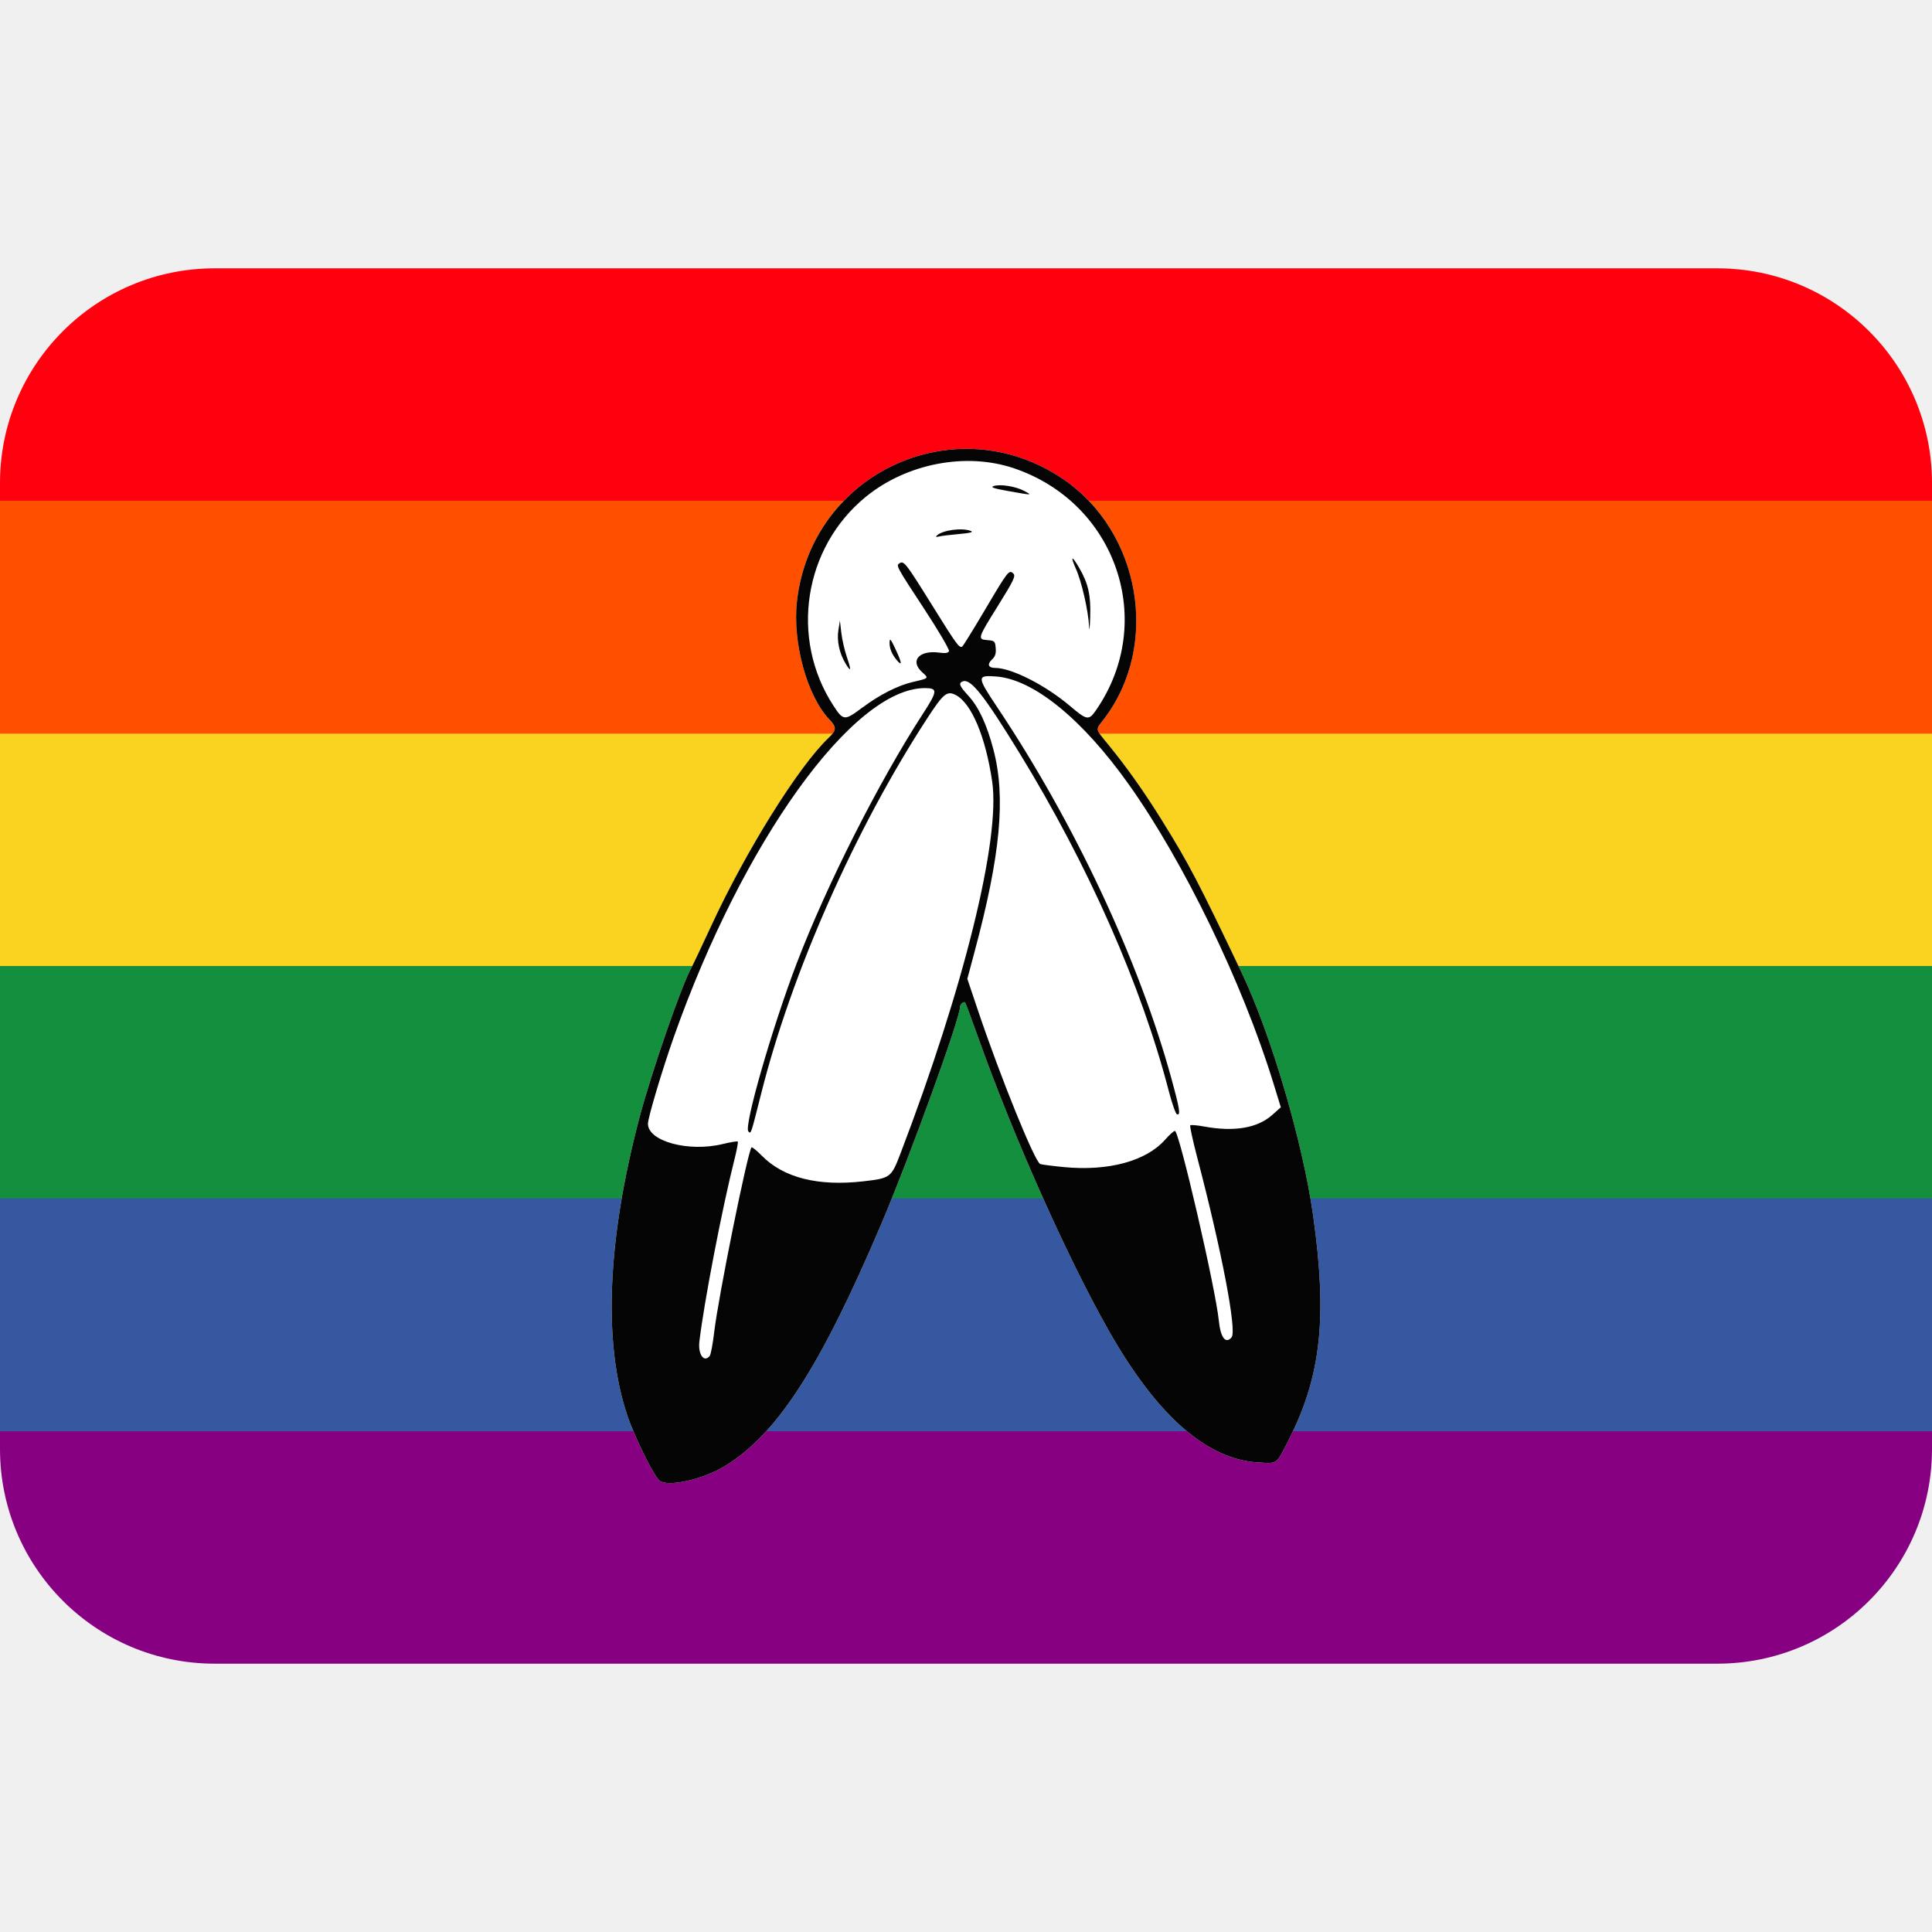
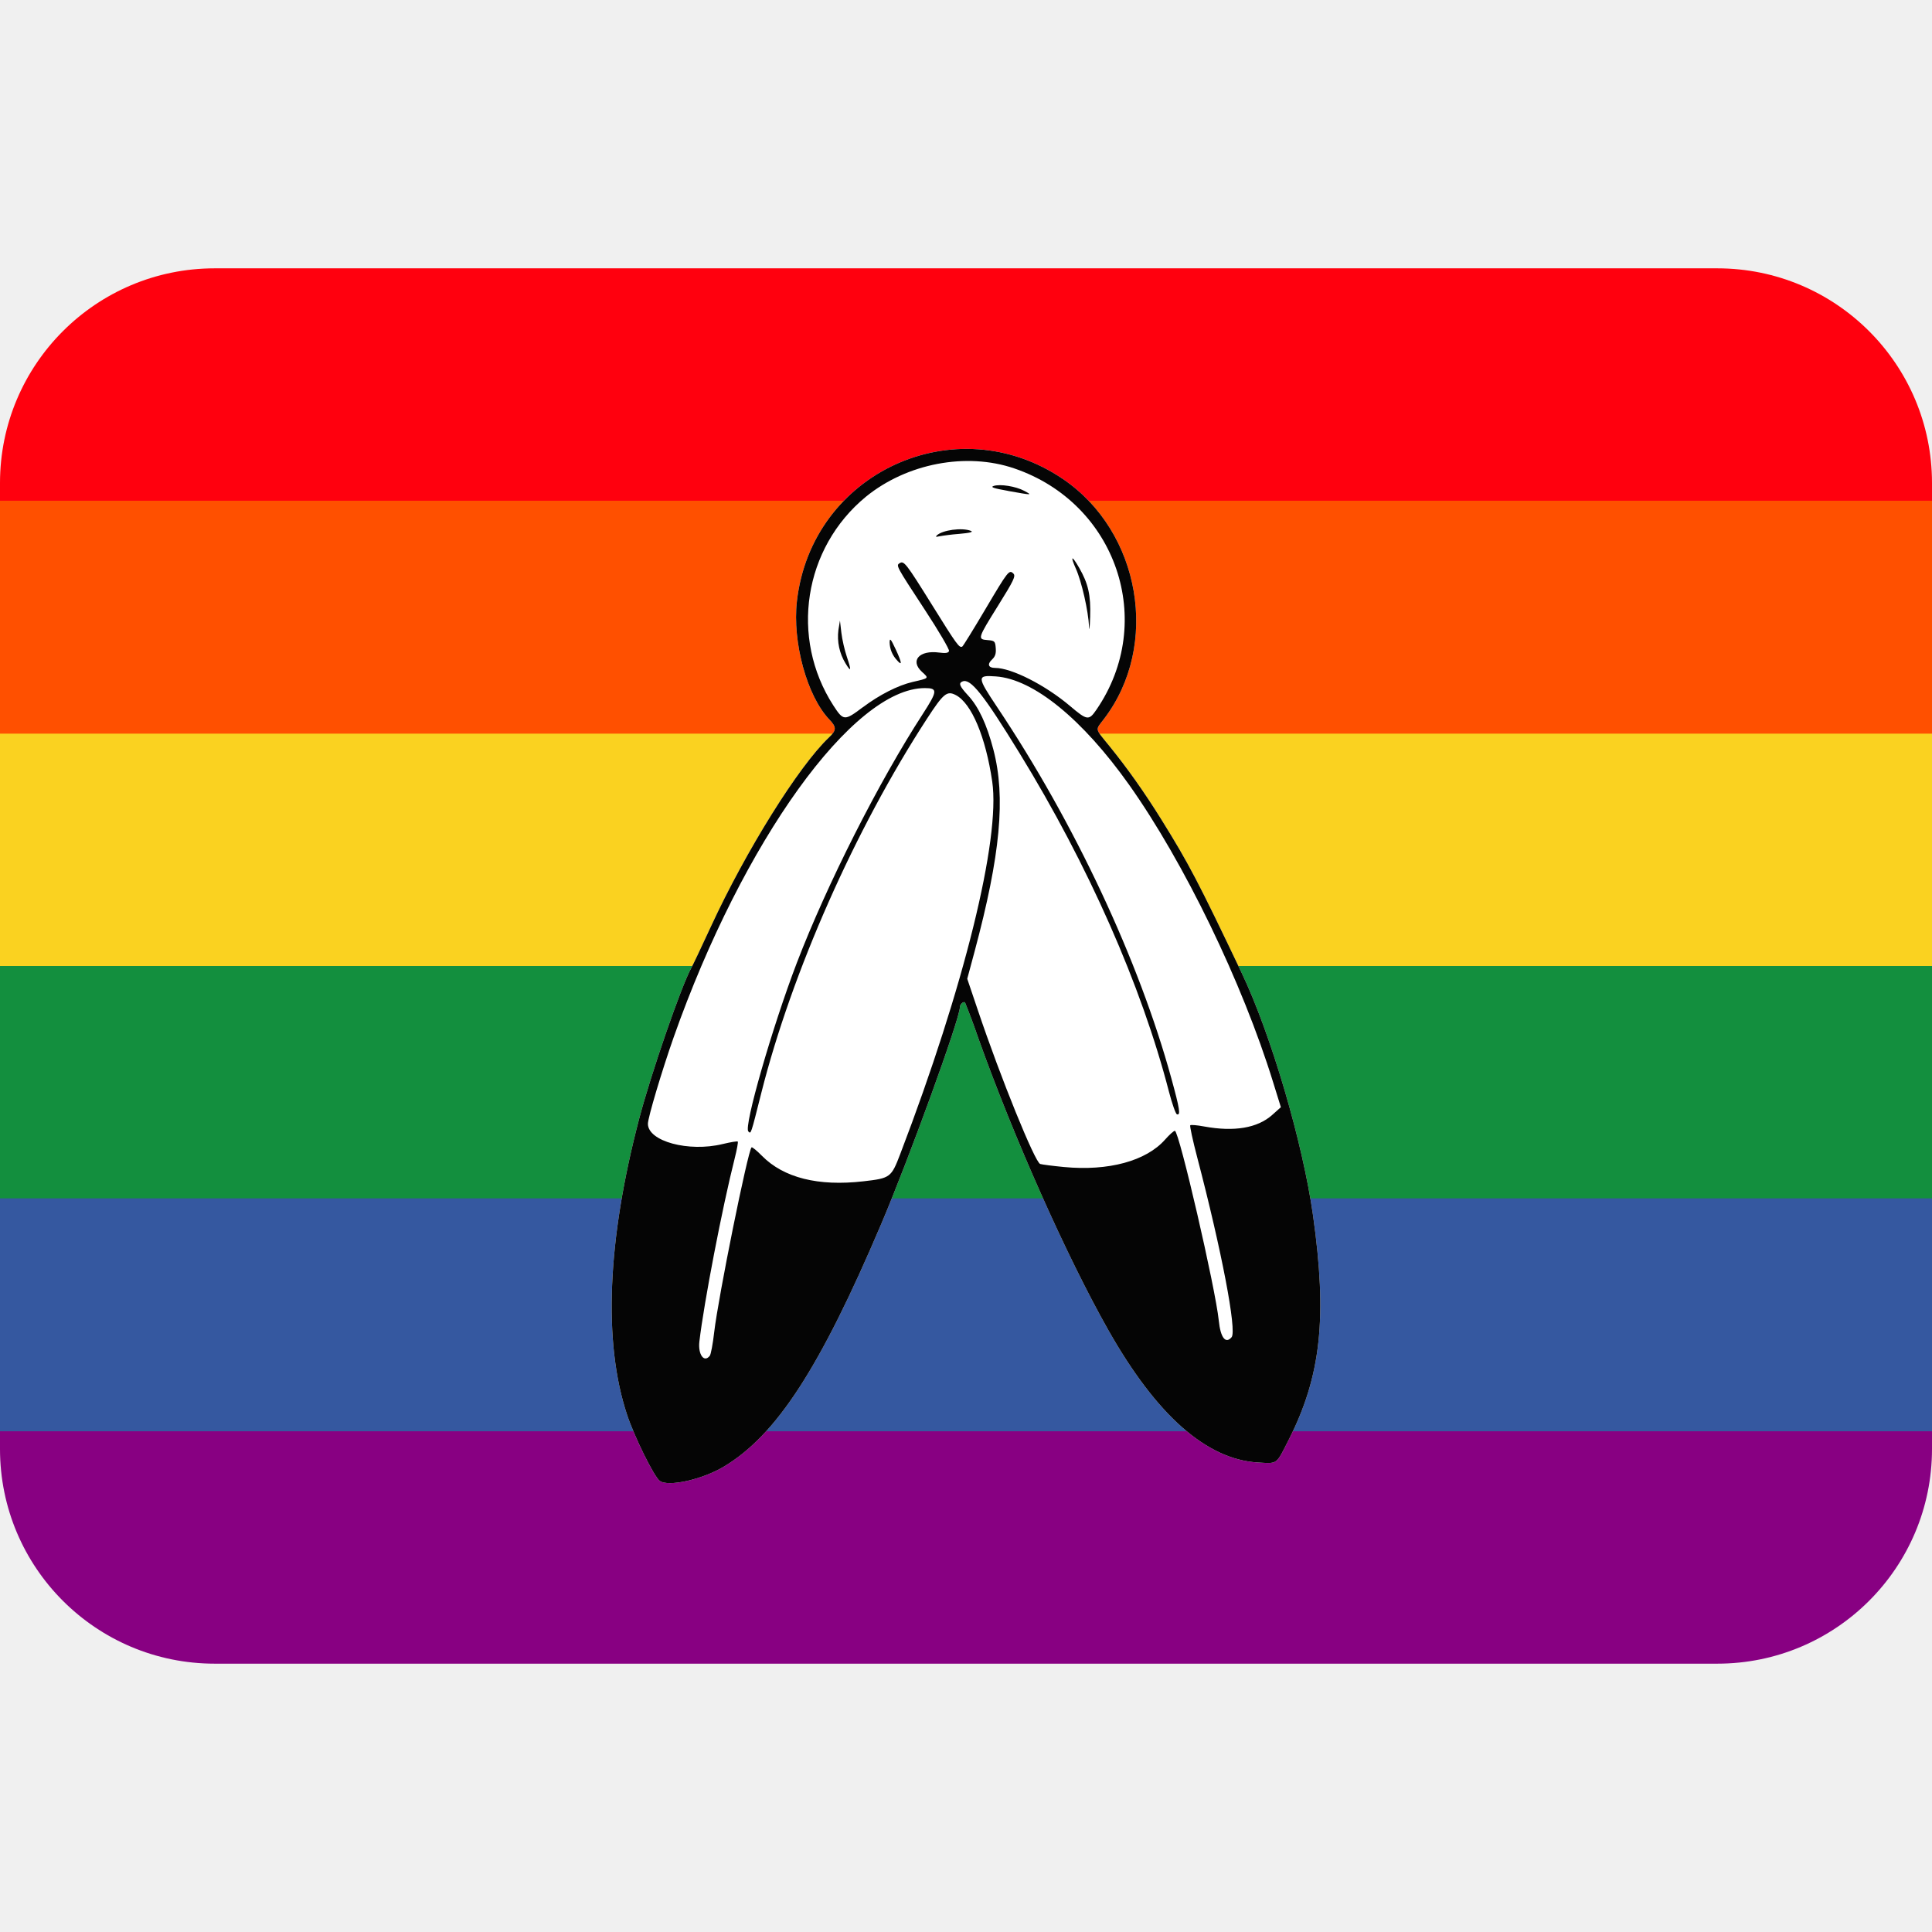
- <svg xmlns="http://www.w3.org/2000/svg" viewBox="0 0 45 45" style="enable-background:new 0 0 45 45;" xml:space="preserve" version="1.1" id="svg2">
-   <defs id="defs6">
-     <clipPath id="clipPath16-0" clipPathUnits="userSpaceOnUse">
-       <path id="path18-1" d="M 0,36 36,36 36,0 0,0 0,36 Z" />
-     </clipPath>
-     <clipPath id="clipPath16-4" clipPathUnits="userSpaceOnUse">
-       <path id="path18-5" d="M 0,36 H 36 V 0 H 0 Z" />
-     </clipPath>
-     <clipPath id="clipPath16-4-3" clipPathUnits="userSpaceOnUse">
-       <path id="path18-5-1" d="M 0,36 H 36 V 0 H 0 Z" />
-     </clipPath>
-     <clipPath id="clipPath16-1" clipPathUnits="userSpaceOnUse">
-       <path id="path18-2" d="M 0,36 H 36 V 0 H 0 Z" />
-     </clipPath>
-     <clipPath clipPathUnits="userSpaceOnUse" id="clipPath16-2">
-       <path d="M 0,36 36,36 36,0 0,0 0,36 Z" id="path18-3" />
-     </clipPath>
-     <clipPath clipPathUnits="userSpaceOnUse" id="clipPath16-40">
-       <path d="M 4,31 C 1.791,31 0,29.209 0,27 V 27 9 C 0,6.791 1.791,5 4,5 v 0 h 28 c 2.209,0 4,1.791 4,4 v 0 18 c 0,2.209 -1.791,4 -4,4 v 0 z" id="path18-7" />
-     </clipPath>
-     <clipPath clipPathUnits="userSpaceOnUse" id="clipPath18">
-       <path d="M 0,36 36,36 36,0 0,0 0,36 Z" id="path20-5" />
-     </clipPath>
-     <clipPath id="clipPath16" clipPathUnits="userSpaceOnUse">
-       <path id="path18-4" d="M 0,36 36,36 36,0 0,0 0,36 Z" />
-     </clipPath>
-     <clipPath id="clipPath16-9" clipPathUnits="userSpaceOnUse">
-       <path id="path18-6" d="M 4,31 C 1.791,31 0,29.209 0,27 L 0,27 0,9 C 0,6.791 1.791,5 4,5 l 0,0 28,0 c 2.209,0 4,1.791 4,4 l 0,0 0,18 c 0,2.209 -1.791,4 -4,4 l 0,0 -28,0 z" />
-     </clipPath>
-     <clipPath clipPathUnits="userSpaceOnUse" id="clipPath5047">
-       <path style="fill:#5bcefa;fill-opacity:1;fill-rule:nonzero;stroke:none" d="m 25.204,-54.863 0,0.047 0,2.453 c 0,2.761 2.233,5 4.988,5 l 34.924,0 c 2.755,0 4.988,-2.239 4.988,-5 l 0,-2.453 0,-0.047 0,-6.866 0,-12.431 c 0,-3.15 -2.233,-5.703 -4.988,-5.703 l -34.924,0 c -2.755,0 -4.988,2.553 -4.988,5.703 l 0,12.431 z" id="path5049" />
-     </clipPath>
-     <clipPath clipPathUnits="userSpaceOnUse" id="clipPath5116">
-       <path id="path5118" d="m -19,-39.039 0,0.047 0,2.453 c 0,2.761 2.238,5 4.999,5 l 35.002,0 c 2.761,0 4.999,-2.239 4.999,-5 l 0,-2.453 0,-0.047 0,-6.866 0,-12.431 c 0,-3.15 -2.238,-5.703 -4.999,-5.703 l -35.002,0 c -2.761,0 -4.999,2.553 -4.999,5.703 l 0,12.431 z" style="fill:#333ebd;fill-opacity:1;fill-rule:nonzero;stroke:none" />
-     </clipPath>
-     <clipPath clipPathUnits="userSpaceOnUse" id="clipPath5116-2">
-       <path id="path5118-6" d="m -19,-39.039 0,0.047 0,2.453 c 0,2.761 2.238,5 4.999,5 l 35.002,0 c 2.761,0 4.999,-2.239 4.999,-5 l 0,-2.453 0,-0.047 0,-6.866 0,-12.431 c 0,-3.15 -2.238,-5.703 -4.999,-5.703 l -35.002,0 c -2.761,0 -4.999,2.553 -4.999,5.703 l 0,12.431 z" style="fill:#333ebd;fill-opacity:1;fill-rule:nonzero;stroke:none" />
-     </clipPath>
-     <clipPath clipPathUnits="userSpaceOnUse" id="clipPath5250">
-       <path id="path5252" d="m -4.646,-44.034 0,0.047 0,2.453 c 0,2.761 2.238,5 4.999,5 l 35.002,0 c 2.761,0 4.999,-2.239 4.999,-5 l 0,-2.453 0,-0.047 0,-6.866 0,-12.431 c 0,-3.15 -2.238,-5.703 -4.999,-5.703 l -35.002,0 c -2.761,0 -4.999,2.553 -4.999,5.703 l 0,12.431 z" style="fill:#000000;fill-opacity:1;fill-rule:nonzero;stroke:none" />
-     </clipPath>
-     <clipPath clipPathUnits="userSpaceOnUse" id="clipPath5277">
-       <path style="fill:#5bcefa;fill-opacity:1;fill-rule:nonzero;stroke:none" d="m 29.62,-97.837 0,0.047 0,2.453 c 0,2.761 2.238,5 4.999,5 l 35.002,0 c 2.761,0 4.999,-2.239 4.999,-5 l 0,-2.453 0,-0.047 0,-6.866 0,-12.431 c 0,-3.15 -2.238,-5.703 -4.999,-5.703 l -35.002,0 c -2.761,0 -4.999,2.553 -4.999,5.703 l 0,12.431 z" id="path5279" />
-     </clipPath>
-     <clipPath clipPathUnits="userSpaceOnUse" id="clipPath5277-8">
-       <path style="fill:#5bcefa;fill-opacity:1;fill-rule:nonzero;stroke:none" d="m 29.62,-97.837 0,0.047 0,2.453 c 0,2.761 2.238,5 4.999,5 l 35.002,0 c 2.761,0 4.999,-2.239 4.999,-5 l 0,-2.453 0,-0.047 0,-6.866 0,-12.431 c 0,-3.15 -2.238,-5.703 -4.999,-5.703 l -35.002,0 c -2.761,0 -4.999,2.553 -4.999,5.703 l 0,12.431 z" id="path5279-0" />
-     </clipPath>
-     <clipPath clipPathUnits="userSpaceOnUse" id="clipPath5326">
-       <path style="fill:#5bcefa;fill-opacity:1;fill-rule:nonzero;stroke:none" d="m 79.511,-96.665 0,0.047 0,2.453 c 0,2.761 2.238,5 4.999,5 l 35.002,0 c 2.761,0 4.999,-2.239 4.999,-5 l 0,-2.453 0,-0.047 0,-6.866 0,-12.431 c 0,-3.15 -2.238,-5.703 -4.999,-5.703 l -35.002,0 c -2.761,0 -4.999,2.553 -4.999,5.703 l 0,12.431 z" id="path5328" />
-     </clipPath>
-     <clipPath clipPathUnits="userSpaceOnUse" id="clipPath5250-2">
-       <path id="path5252-8" d="m -4.646,-44.034 0,0.047 0,2.453 c 0,2.761 2.238,5 4.999,5 l 35.002,0 c 2.761,0 4.999,-2.239 4.999,-5 l 0,-2.453 0,-0.047 0,-6.866 0,-12.431 c 0,-3.15 -2.238,-5.703 -4.999,-5.703 l -35.002,0 c -2.761,0 -4.999,2.553 -4.999,5.703 l 0,12.431 z" style="fill:#000000;fill-opacity:1;fill-rule:nonzero;stroke:none" />
-     </clipPath>
-     <clipPath clipPathUnits="userSpaceOnUse" id="clipPath5326-4">
-       <path style="fill:#5bcefa;fill-opacity:1;fill-rule:nonzero;stroke:none" d="m 79.511,-96.665 0,0.047 0,2.453 c 0,2.761 2.238,5 4.999,5 l 35.002,0 c 2.761,0 4.999,-2.239 4.999,-5 l 0,-2.453 0,-0.047 0,-6.866 0,-12.431 c 0,-3.15 -2.238,-5.703 -4.999,-5.703 l -35.002,0 c -2.761,0 -4.999,2.553 -4.999,5.703 l 0,12.431 z" id="path5328-4" />
-     </clipPath>
-     <clipPath clipPathUnits="userSpaceOnUse" id="clipPath5277-0">
-       <path style="fill:#5bcefa;fill-opacity:1;fill-rule:nonzero;stroke:none" d="m 29.62,-97.837 0,0.047 0,2.453 c 0,2.761 2.238,5 4.999,5 l 35.002,0 c 2.761,0 4.999,-2.239 4.999,-5 l 0,-2.453 0,-0.047 0,-6.866 0,-12.431 c 0,-3.15 -2.238,-5.703 -4.999,-5.703 l -35.002,0 c -2.761,0 -4.999,2.553 -4.999,5.703 l 0,12.431 z" id="path5279-01" />
-     </clipPath>
-     <clipPath clipPathUnits="userSpaceOnUse" id="clipPath5472">
-       <path style="fill:#5bcefa;fill-opacity:1;fill-rule:nonzero;stroke:none" d="m 50.327,-59.917 0,0.047 0,2.453 c 0,2.761 2.238,5 4.999,5 l 35.002,0 c 2.761,0 4.999,-2.239 4.999,-5 l 0,-2.453 0,-0.047 0,-6.866 0,-12.431 c 0,-3.15 -2.238,-5.703 -4.999,-5.703 l -35.002,0 c -2.761,0 -4.999,2.553 -4.999,5.703 l 0,12.431 z" id="path5474" />
-     </clipPath>
-     <clipPath clipPathUnits="userSpaceOnUse" id="clipPath5472-9">
-       <path style="fill:#5bcefa;fill-opacity:1;fill-rule:nonzero;stroke:none" d="m 50.327,-59.917 0,0.047 0,2.453 c 0,2.761 2.238,5 4.999,5 l 35.002,0 c 2.761,0 4.999,-2.239 4.999,-5 l 0,-2.453 0,-0.047 0,-6.866 0,-12.431 c 0,-3.15 -2.238,-5.703 -4.999,-5.703 l -35.002,0 c -2.761,0 -4.999,2.553 -4.999,5.703 l 0,12.431 z" id="path5474-1" />
-     </clipPath>
-     <clipPath clipPathUnits="userSpaceOnUse" id="clipPath5277-9">
-       <path style="fill:#5bcefa;fill-opacity:1;fill-rule:nonzero;stroke:none" d="m 29.62,-97.837 0,0.047 0,2.453 c 0,2.761 2.238,5 4.999,5 l 35.002,0 c 2.761,0 4.999,-2.239 4.999,-5 l 0,-2.453 0,-0.047 0,-6.866 0,-12.431 c 0,-3.15 -2.238,-5.703 -4.999,-5.703 l -35.002,0 c -2.761,0 -4.999,2.553 -4.999,5.703 l 0,12.431 z" id="path5279-012" />
-     </clipPath>
-     <clipPath clipPathUnits="userSpaceOnUse" id="clipPath5666">
-       <path style="fill:#5bcefa;fill-opacity:1;fill-rule:nonzero;stroke:none" d="m -45.481,-1.758 0,0.047 0,2.453 c 0,2.761 2.238,5 4.999,5 l 35.002,0 c 2.761,0 4.999,-2.239 4.999,-5 l 0,-2.453 0,-0.047 0,-6.866 0,-12.431 c 0,-3.15 -2.238,-5.703 -4.999,-5.703 l -35.002,0 c -2.761,0 -4.999,2.553 -4.999,5.703 l 0,12.431 z" id="path5668" />
-     </clipPath>
-     <clipPath clipPathUnits="userSpaceOnUse" id="clipPath5277-3">
-       <path style="fill:#5bcefa;fill-opacity:1;fill-rule:nonzero;stroke:none" d="m 29.62,-97.837 0,0.047 0,2.453 c 0,2.761 2.238,5 4.999,5 l 35.002,0 c 2.761,0 4.999,-2.239 4.999,-5 l 0,-2.453 0,-0.047 0,-6.866 0,-12.431 c 0,-3.15 -2.238,-5.703 -4.999,-5.703 l -35.002,0 c -2.761,0 -4.999,2.553 -4.999,5.703 l 0,12.431 z" id="path5279-7" />
-     </clipPath>
-     <clipPath clipPathUnits="userSpaceOnUse" id="clipPath5742">
-       <path style="fill:#5bcefa;fill-opacity:1;fill-rule:nonzero;stroke:none" d="m 85.5,4.25 0,0.047 0,2.453 c 0,2.761 2.238,5 4.999,5 l 35.002,0 c 2.761,0 4.999,-2.239 4.999,-5 l 0,-2.453 0,-0.047 0,-6.866 0,-12.431 c 0,-3.15 -2.238,-5.703 -4.999,-5.703 l -35.002,0 c -2.761,0 -4.999,2.553 -4.999,5.703 l 0,12.431 z" id="path5744" />
-     </clipPath>
-     <clipPath clipPathUnits="userSpaceOnUse" id="clipPath5774">
-       <path style="fill:#5bcefa;fill-opacity:1;fill-rule:nonzero;stroke:none" d="m 92.582,10.909 0,0.047 0,2.453 c 0,2.761 2.238,5 4.999,5 l 35.002,0 c 2.761,0 4.999,-2.239 4.999,-5 l 0,-2.453 0,-0.047 0,-6.866 0,-12.431 c 0,-3.15 -2.238,-5.703 -4.999,-5.703 l -35.002,0 c -2.761,0 -4.999,2.553 -4.999,5.703 l 0,12.431 z" id="path5776" />
-     </clipPath>
-     <clipPath clipPathUnits="userSpaceOnUse" id="clipPath5277-1">
-       <path style="fill:#5bcefa;fill-opacity:1;fill-rule:nonzero;stroke:none" d="m 29.62,-97.837 0,0.047 0,2.453 c 0,2.761 2.238,5 4.999,5 l 35.002,0 c 2.761,0 4.999,-2.239 4.999,-5 l 0,-2.453 0,-0.047 0,-6.866 0,-12.431 c 0,-3.15 -2.238,-5.703 -4.999,-5.703 l -35.002,0 c -2.761,0 -4.999,2.553 -4.999,5.703 l 0,12.431 z" id="path5279-9" />
-     </clipPath>
-     <clipPath clipPathUnits="userSpaceOnUse" id="clipPath5326-5">
-       <path style="fill:#5bcefa;fill-opacity:1;fill-rule:nonzero;stroke:none" d="m 79.511,-96.665 0,0.047 0,2.453 c 0,2.761 2.238,5 4.999,5 l 35.002,0 c 2.761,0 4.999,-2.239 4.999,-5 l 0,-2.453 0,-0.047 0,-6.866 0,-12.431 c 0,-3.15 -2.238,-5.703 -4.999,-5.703 l -35.002,0 c -2.761,0 -4.999,2.553 -4.999,5.703 l 0,12.431 z" id="path5328-8" />
-     </clipPath>
-     <clipPath clipPathUnits="userSpaceOnUse" id="clipPath5885">
-       <path style="fill:#5bcefa;fill-opacity:1;fill-rule:nonzero;stroke:none" d="m 66.242,48.8 0,0.047 0,2.453 c 0,2.761 2.238,5 4.999,5 l 35.002,0 c 2.761,0 4.999,-2.239 4.999,-5 l 0,-2.453 0,-0.047 0,-6.866 0,-12.431 c 0,-3.15 -2.238,-5.703 -4.999,-5.703 l -35.002,0 c -2.761,0 -4.999,2.553 -4.999,5.703 l 0,12.431 z" id="path5887" />
-     </clipPath>
-     <clipPath clipPathUnits="userSpaceOnUse" id="clipPath5774-5">
-       <path style="fill:#5bcefa;fill-opacity:1;fill-rule:nonzero;stroke:none" d="m 92.582,10.909 0,0.047 0,2.453 c 0,2.761 2.238,5 4.999,5 l 35.002,0 c 2.761,0 4.999,-2.239 4.999,-5 l 0,-2.453 0,-0.047 0,-6.866 0,-12.431 c 0,-3.15 -2.238,-5.703 -4.999,-5.703 l -35.002,0 c -2.761,0 -4.999,2.553 -4.999,5.703 l 0,12.431 z" id="path5776-6" />
-     </clipPath>
-     <clipPath clipPathUnits="userSpaceOnUse" id="clipPath1355">
-       <path id="path1357" d="m 4,31 c -2.209,0 -4,-1.791 -4,-4 V 27 9 c 0,-2.209 1.791,-4 4,-4 V 5 H 32 c 2.209,0 4,1.791 4,4 v 0 18 c 0,2.209 -1.791,4 -4,4 v 0 z" style="stroke-width:1" />
-     </clipPath>
-     <clipPath clipPathUnits="userSpaceOnUse" id="clipPath1449">
-       <g id="g1457" transform="matrix(1.25,0,0,-1.25,8,45)">
-         <g id="g1455">
-           <g id="g1453" clip-path="url(#clipPath16-40)">
-             <path transform="matrix(0.8,0,0,-0.8,0,36)" d="M 0,6.25 V 11.662 17.088 22.5 27.912 33.125 33.338 38.75 H 45 V 33.338 33.125 27.588 22.287 16.875 11.463 6.25 Z" style="fill:#880082;fill-opacity:1;fill-rule:nonzero;stroke:none;stroke-width:1.25" id="path1451" />
-           </g>
-         </g>
-       </g>
+ <svg xmlns="http://www.w3.org/2000/svg" xml:space="preserve" viewBox="0 0 45 45">
+   <defs>
+     <clipPath id="a" clipPathUnits="userSpaceOnUse">
+       <path d="M4 31a4 4 0 0 1-4-4V9a4 4 0 0 1 4-4h28a4 4 0 0 1 4 4v18a4 4 0 0 1-4 4z" style="stroke-width:1" />
    </clipPath>
  </defs>
-   <g id="g20" transform="matrix(1.25,0,0,-1.42601,-13.60119,123.3904)" />
-   <g id="g2183">
-     <g clip-path="url(#clipPath1355)" id="g14" transform="matrix(1.25,0,0,-1.25,0,45)">
-       <path id="path20" style="fill:#880082;fill-opacity:1;fill-rule:nonzero;stroke:none" d="M 36,9.5 H 0 V 5 h 36 z" />
-       <path id="path22" style="fill:#3558a0;fill-opacity:1;fill-rule:nonzero;stroke:none" d="M 36,13.93 H 0 v -4.6 h 36 z" />
-       <path id="path24" style="fill:#138f3e;fill-opacity:1;fill-rule:nonzero;stroke:none" d="M 36,18.17 H 0 v -4.5 h 36 z" />
-       <path id="path26" style="fill:#fad220;fill-opacity:1;fill-rule:nonzero;stroke:none" d="M 36,22.5 H 0 V 18 h 36 z" />
-       <path id="path28" style="fill:#ff5000;fill-opacity:1;fill-rule:nonzero;stroke:none" d="M 36,26.83 H 0 v -4.5 h 36 z" />
-       <path id="path30" style="fill:#ff000e;fill-opacity:1;fill-rule:nonzero;stroke:none" d="M 36,31 H 0 v -4.33 h 36 z" />
-     </g>
-     <path style="fill:#ffffff;fill-opacity:1;stroke:none;stroke-width:0.047" d="m 15.364,34.49 c -0.137,-0.109 -0.589,-1.026 -0.759,-1.54 -0.559,-1.686 -0.462,-4.059 0.282,-6.891 0.28,-1.064 0.981,-3.094 1.215,-3.515 0.036,-0.065 0.241,-0.498 0.456,-0.962 0.817,-1.77 2.044,-3.736 2.749,-4.404 0.18,-0.171 0.182,-0.242 0.009,-0.423 -0.519,-0.543 -0.862,-1.797 -0.753,-2.753 0.34,-2.997 3.697,-4.54 6.193,-2.848 1.814,1.23 2.268,3.876 0.959,5.591 -0.207,0.271 -0.22,0.205 0.126,0.631 0.418,0.514 0.812,1.072 1.216,1.721 0.632,1.015 0.854,1.44 1.866,3.563 0.682,1.431 1.422,3.947 1.662,5.649 0.335,2.376 0.187,3.74 -0.567,5.227 -0.298,0.588 -0.253,0.555 -0.718,0.527 -1.197,-0.07 -2.359,-1.1 -3.482,-3.082 -0.967,-1.708 -2.21,-4.5 -3.035,-6.817 -0.155,-0.436 -0.292,-0.802 -0.303,-0.813 -0.036,-0.036 -0.12,0.04 -0.12,0.109 0,0.265 -1.181,3.518 -1.838,5.061 -1.421,3.34 -2.435,4.904 -3.657,5.638 -0.506,0.304 -1.31,0.482 -1.499,0.332 z" id="path2130-7" />
-     <path style="fill:#050505;stroke:none;stroke-width:0.047" d="m 15.364,34.49 c -0.137,-0.109 -0.589,-1.026 -0.759,-1.54 -0.559,-1.686 -0.462,-4.059 0.282,-6.891 0.28,-1.064 0.981,-3.094 1.215,-3.515 0.036,-0.065 0.241,-0.498 0.456,-0.962 0.817,-1.77 2.044,-3.736 2.749,-4.404 0.18,-0.171 0.182,-0.242 0.009,-0.423 -0.519,-0.543 -0.862,-1.797 -0.753,-2.753 0.34,-2.997 3.697,-4.54 6.193,-2.848 1.814,1.23 2.268,3.876 0.959,5.591 -0.207,0.271 -0.22,0.205 0.126,0.631 0.418,0.514 0.812,1.072 1.216,1.721 0.632,1.015 0.854,1.44 1.866,3.563 0.682,1.431 1.422,3.947 1.662,5.649 0.335,2.376 0.187,3.74 -0.567,5.227 -0.298,0.588 -0.253,0.555 -0.718,0.527 -1.197,-0.07 -2.359,-1.1 -3.482,-3.082 -0.967,-1.708 -2.21,-4.5 -3.035,-6.817 -0.155,-0.436 -0.292,-0.802 -0.303,-0.813 -0.036,-0.036 -0.12,0.04 -0.12,0.109 0,0.265 -1.181,3.518 -1.838,5.061 -1.421,3.34 -2.435,4.904 -3.657,5.638 -0.506,0.304 -1.31,0.482 -1.499,0.332 z m 1.168,-2.911 c 0.025,-0.032 0.071,-0.28 0.103,-0.551 0.095,-0.818 0.782,-4.216 0.87,-4.304 0.013,-0.013 0.123,0.076 0.243,0.198 0.505,0.512 1.31,0.714 2.363,0.593 0.628,-0.072 0.648,-0.087 0.861,-0.643 1.482,-3.876 2.334,-7.329 2.138,-8.667 -0.153,-1.044 -0.482,-1.826 -0.848,-2.016 -0.205,-0.106 -0.287,-0.039 -0.674,0.556 -1.668,2.563 -3.147,5.904 -3.853,8.704 -0.252,0.997 -0.241,0.967 -0.304,0.904 -0.111,-0.111 0.555,-2.424 1.13,-3.927 0.699,-1.826 1.912,-4.223 2.929,-5.791 0.351,-0.541 0.357,-0.608 0.052,-0.608 -1.672,0 -4.239,3.569 -5.85,8.134 -0.273,0.775 -0.6,1.871 -0.6,2.014 0,0.408 0.947,0.665 1.74,0.472 0.181,-0.044 0.34,-0.07 0.352,-0.058 0.012,0.012 -0.02,0.188 -0.071,0.391 -0.289,1.14 -0.717,3.361 -0.823,4.267 -0.035,0.303 0.11,0.502 0.242,0.333 z M 28.687,31.146 c 0.125,-0.15 -0.233,-2.02 -0.802,-4.189 -0.104,-0.396 -0.176,-0.732 -0.162,-0.746 0.015,-0.015 0.161,-0.002 0.325,0.028 0.697,0.128 1.239,0.037 1.581,-0.267 l 0.204,-0.181 -0.179,-0.581 c -0.716,-2.319 -2.074,-5.123 -3.355,-6.929 -1.088,-1.534 -2.229,-2.462 -3.103,-2.525 -0.446,-0.032 -0.445,0.004 0.033,0.719 1.799,2.692 3.298,5.888 4.054,8.642 0.196,0.714 0.22,0.867 0.131,0.837 -0.03,-0.01 -0.115,-0.249 -0.188,-0.531 -0.64,-2.469 -1.876,-5.269 -3.482,-7.886 -0.833,-1.357 -1.135,-1.737 -1.321,-1.666 -0.102,0.039 -0.076,0.108 0.128,0.329 0.244,0.265 0.434,0.672 0.588,1.26 0.291,1.111 0.165,2.454 -0.439,4.707 l -0.169,0.632 0.245,0.728 c 0.528,1.569 1.33,3.546 1.454,3.586 0.044,0.014 0.294,0.046 0.554,0.071 1.036,0.099 1.915,-0.14 2.355,-0.64 0.098,-0.111 0.2,-0.203 0.227,-0.203 0.099,0 0.948,3.671 1.023,4.422 0.04,0.396 0.161,0.551 0.299,0.384 z M 20.096,16.475 c 0.386,-0.29 0.818,-0.51 1.16,-0.589 0.389,-0.091 0.383,-0.084 0.219,-0.233 -0.288,-0.263 -0.064,-0.516 0.402,-0.452 0.147,0.02 0.209,0.01 0.227,-0.036 0.013,-0.035 -0.243,-0.472 -0.57,-0.971 -0.666,-1.016 -0.669,-1.022 -0.58,-1.076 0.1,-0.062 0.148,0.001 0.758,0.981 0.573,0.922 0.633,1.003 0.7,0.961 0.02,-0.012 0.261,-0.401 0.535,-0.865 0.536,-0.906 0.557,-0.933 0.657,-0.834 0.056,0.056 0.006,0.162 -0.356,0.743 -0.481,0.771 -0.485,0.786 -0.246,0.806 0.165,0.014 0.177,0.025 0.19,0.186 0.011,0.128 -0.012,0.196 -0.087,0.266 -0.118,0.109 -0.086,0.195 0.071,0.195 0.385,0 1.17,0.399 1.746,0.886 0.401,0.34 0.438,0.345 0.615,0.086 1.406,-2.05 0.467,-4.809 -1.914,-5.62 -1.118,-0.381 -2.502,-0.116 -3.456,0.662 -1.447,1.18 -1.776,3.298 -0.757,4.862 0.234,0.36 0.259,0.361 0.686,0.04 z m -0.401,-1.02 c -0.144,-0.236 -0.207,-0.528 -0.167,-0.779 l 0.035,-0.22 0.033,0.283 c 0.018,0.156 0.076,0.409 0.128,0.562 0.11,0.326 0.102,0.368 -0.03,0.154 z m 1.199,-0.072 c -0.118,-0.136 -0.178,-0.279 -0.174,-0.419 0.003,-0.111 0.026,-0.084 0.143,0.166 0.144,0.309 0.154,0.395 0.03,0.253 z m 4.473,-0.786 c -0.016,-0.36 -0.172,-1.048 -0.307,-1.349 -0.137,-0.308 -0.096,-0.319 0.076,-0.022 0.213,0.367 0.274,0.639 0.257,1.143 -0.009,0.255 -0.02,0.358 -0.026,0.229 z m -3.549,-2.121 c 0.132,-0.129 0.59,-0.191 0.797,-0.108 0.065,0.026 -0.021,0.048 -0.281,0.071 -0.206,0.018 -0.417,0.044 -0.469,0.058 -0.061,0.016 -0.078,0.009 -0.047,-0.021 z m 1.664,-1.039 c -0.34,-0.06 -0.42,-0.088 -0.337,-0.116 0.15,-0.051 0.515,0.008 0.712,0.114 0.193,0.104 0.197,0.104 -0.375,0.002 z" id="path2130" />
+   <g clip-path="url(#a)" transform="matrix(1.25 0 0 -1.25 0 45)">
+     <path d="M36 9.5H0V5h36z" style="fill:#880082;fill-opacity:1;fill-rule:nonzero;stroke:none" />
+     <path d="M36 13.93H0v-4.6h36z" style="fill:#3558a0;fill-opacity:1;fill-rule:nonzero;stroke:none" />
+     <path d="M36 18.17H0v-4.5h36z" style="fill:#138f3e;fill-opacity:1;fill-rule:nonzero;stroke:none" />
+     <path d="M36 22.5H0V18h36z" style="fill:#fad220;fill-opacity:1;fill-rule:nonzero;stroke:none" />
+     <path d="M36 26.83H0v-4.5h36z" style="fill:#ff5000;fill-opacity:1;fill-rule:nonzero;stroke:none" />
+     <path d="M36 31H0v-4.33h36z" style="fill:#ff000e;fill-opacity:1;fill-rule:nonzero;stroke:none" />
  </g>
+   <path d="M15.364 34.49c-.136-.108-.589-1.026-.759-1.54-.559-1.685-.462-4.059.282-6.89.28-1.065.982-3.095 1.215-3.516.037-.065.242-.498.456-.962.817-1.77 2.044-3.735 2.749-4.404.18-.17.181-.241.008-.422-.518-.544-.862-1.798-.753-2.753.34-2.997 3.697-4.54 6.193-2.848 1.814 1.23 2.268 3.876.959 5.59-.207.272-.22.205.126.632.417.514.812 1.071 1.216 1.72.631 1.015.854 1.44 1.865 3.563.682 1.432 1.422 3.947 1.662 5.65.335 2.376.187 3.739-.567 5.227-.298.588-.253.554-.718.527q-1.797-.107-3.482-3.082c-.967-1.708-2.21-4.5-3.035-6.818a16 16 0 0 0-.303-.813c-.036-.036-.12.04-.12.108 0 .265-1.18 3.518-1.837 5.061-1.42 3.34-2.436 4.904-3.657 5.638-.507.305-1.31.483-1.5.332" style="fill:#fff;fill-opacity:1;stroke:none;stroke-width:.047" />
+   <path d="M15.364 34.49c-.136-.108-.589-1.026-.759-1.54-.559-1.685-.462-4.059.282-6.89.28-1.065.982-3.095 1.215-3.516.037-.065.242-.498.456-.962.817-1.77 2.044-3.735 2.749-4.404.18-.17.181-.241.008-.422-.518-.544-.862-1.798-.753-2.753.34-2.997 3.697-4.54 6.193-2.848 1.814 1.23 2.268 3.876.959 5.59-.207.272-.22.205.126.632.417.514.812 1.071 1.216 1.72.631 1.015.854 1.44 1.865 3.563.682 1.432 1.422 3.947 1.662 5.65.335 2.376.187 3.739-.567 5.227-.298.588-.253.554-.718.527q-1.797-.107-3.482-3.082c-.967-1.708-2.21-4.5-3.035-6.818a16 16 0 0 0-.303-.813c-.036-.036-.12.04-.12.108 0 .265-1.18 3.518-1.837 5.061-1.42 3.34-2.435 4.904-3.657 5.638-.507.305-1.31.483-1.5.332m1.168-2.91c.026-.033.072-.28.103-.551.095-.819.782-4.216.87-4.305.014-.013.123.076.243.198.505.512 1.31.714 2.363.593.628-.072.648-.087.86-.643 1.483-3.876 2.335-7.33 2.14-8.667-.153-1.044-.483-1.826-.85-2.016-.205-.106-.286-.039-.673.556-1.668 2.564-3.147 5.904-3.854 8.705-.251.997-.241.966-.304.903-.11-.11.555-2.424 1.13-3.927.7-1.826 1.912-4.223 2.93-5.791.35-.541.356-.608.051-.608-1.672 0-4.239 3.568-5.85 8.133-.273.776-.6 1.871-.6 2.015 0 .408.948.665 1.741.472.182-.044.34-.07.352-.058s-.02.188-.071.39c-.289 1.14-.717 3.361-.823 4.268-.035.303.11.502.242.332m12.155-.434c.124-.15-.233-2.02-.802-4.189-.104-.396-.176-.732-.162-.746.015-.015.161-.003.325.028.698.128 1.239.037 1.582-.267l.204-.182-.18-.58c-.716-2.319-2.074-5.123-3.355-6.93-1.088-1.533-2.229-2.462-3.103-2.524-.447-.032-.445.004.033.72 1.799 2.691 3.298 5.887 4.054 8.642.196.713.22.867.13.837-.03-.01-.114-.25-.187-.531-.64-2.47-1.876-5.27-3.483-7.887-.833-1.357-1.134-1.737-1.321-1.665-.102.039-.076.108.128.329.244.264.434.671.588 1.26.29 1.11.165 2.453-.439 4.706l-.17.632.246.728c.528 1.569 1.33 3.546 1.453 3.585.045.014.294.046.554.071 1.037.099 1.916-.14 2.356-.64.098-.111.2-.203.227-.203.098 0 .947 3.672 1.023 4.422.04.396.16.551.299.384m-8.59-14.671c.385-.29.817-.51 1.16-.59.39-.09.383-.083.22-.233-.29-.263-.064-.515.401-.451.147.02.21.01.227-.036.013-.035-.243-.472-.57-.97-.666-1.017-.668-1.022-.58-1.077.1-.062.149.001.759.981.573.922.632 1.003.7.961.02-.012.26-.401.534-.864.536-.906.558-.933.657-.834.056.057.006.162-.356.743-.48.77-.485.786-.246.805.165.014.177.025.19.187.01.127-.012.195-.087.266-.117.109-.086.195.07.195.385 0 1.17.399 1.746.886.401.34.439.345.616.087 1.406-2.05.467-4.809-1.914-5.62-1.118-.382-2.502-.117-3.456.66a3.7 3.7 0 0 0-.757 4.863c.234.36.259.361.685.04m-.401-1.02a1.2 1.2 0 0 1-.167-.779l.036-.22.033.283c.018.156.076.409.128.562.11.326.101.369-.03.154m1.2-.073a.62.62 0 0 1-.174-.419c.003-.11.026-.084.143.166q.216.466.03.253m4.472-.785c-.016-.36-.172-1.048-.307-1.35-.137-.307-.096-.32.076-.021.212.367.274.639.257 1.142-.009.255-.02.358-.026.229m-3.549-2.122c.132-.128.59-.19.797-.108.065.026-.02.048-.281.071a5 5 0 0 0-.469.058q-.092.025-.047-.02m1.665-1.04c-.34-.06-.42-.087-.338-.115.15-.05.516.008.713.114.193.104.197.104-.375.002z" style="fill:#050505;stroke:none;stroke-width:.047" />
</svg>
